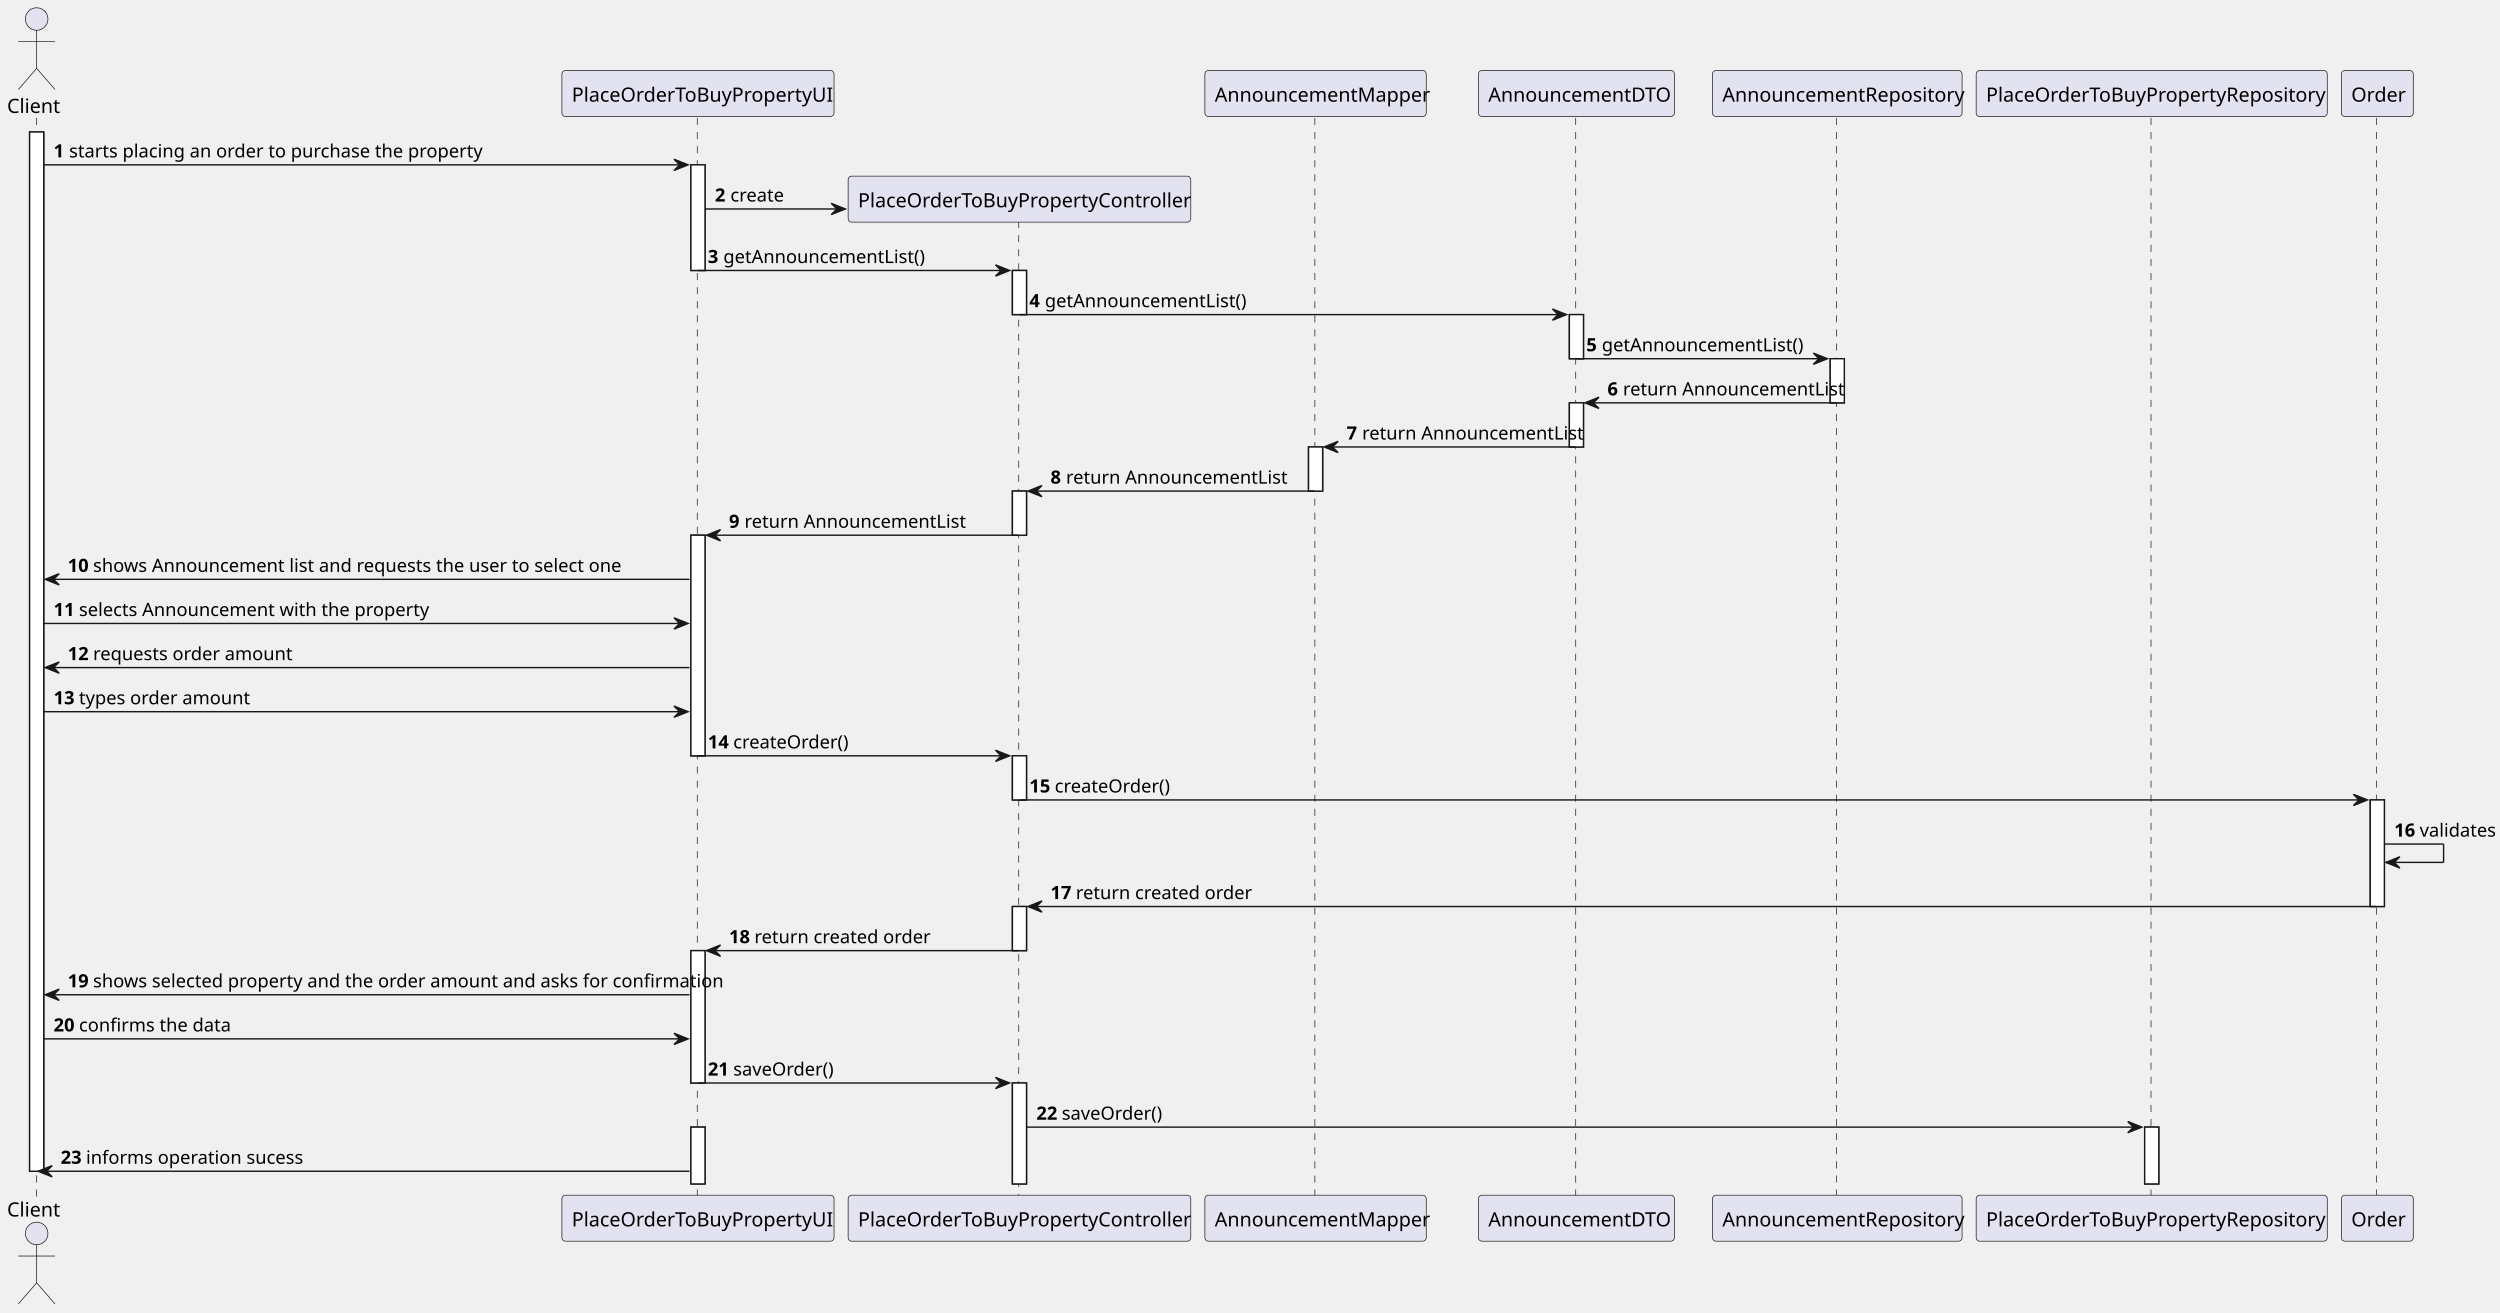
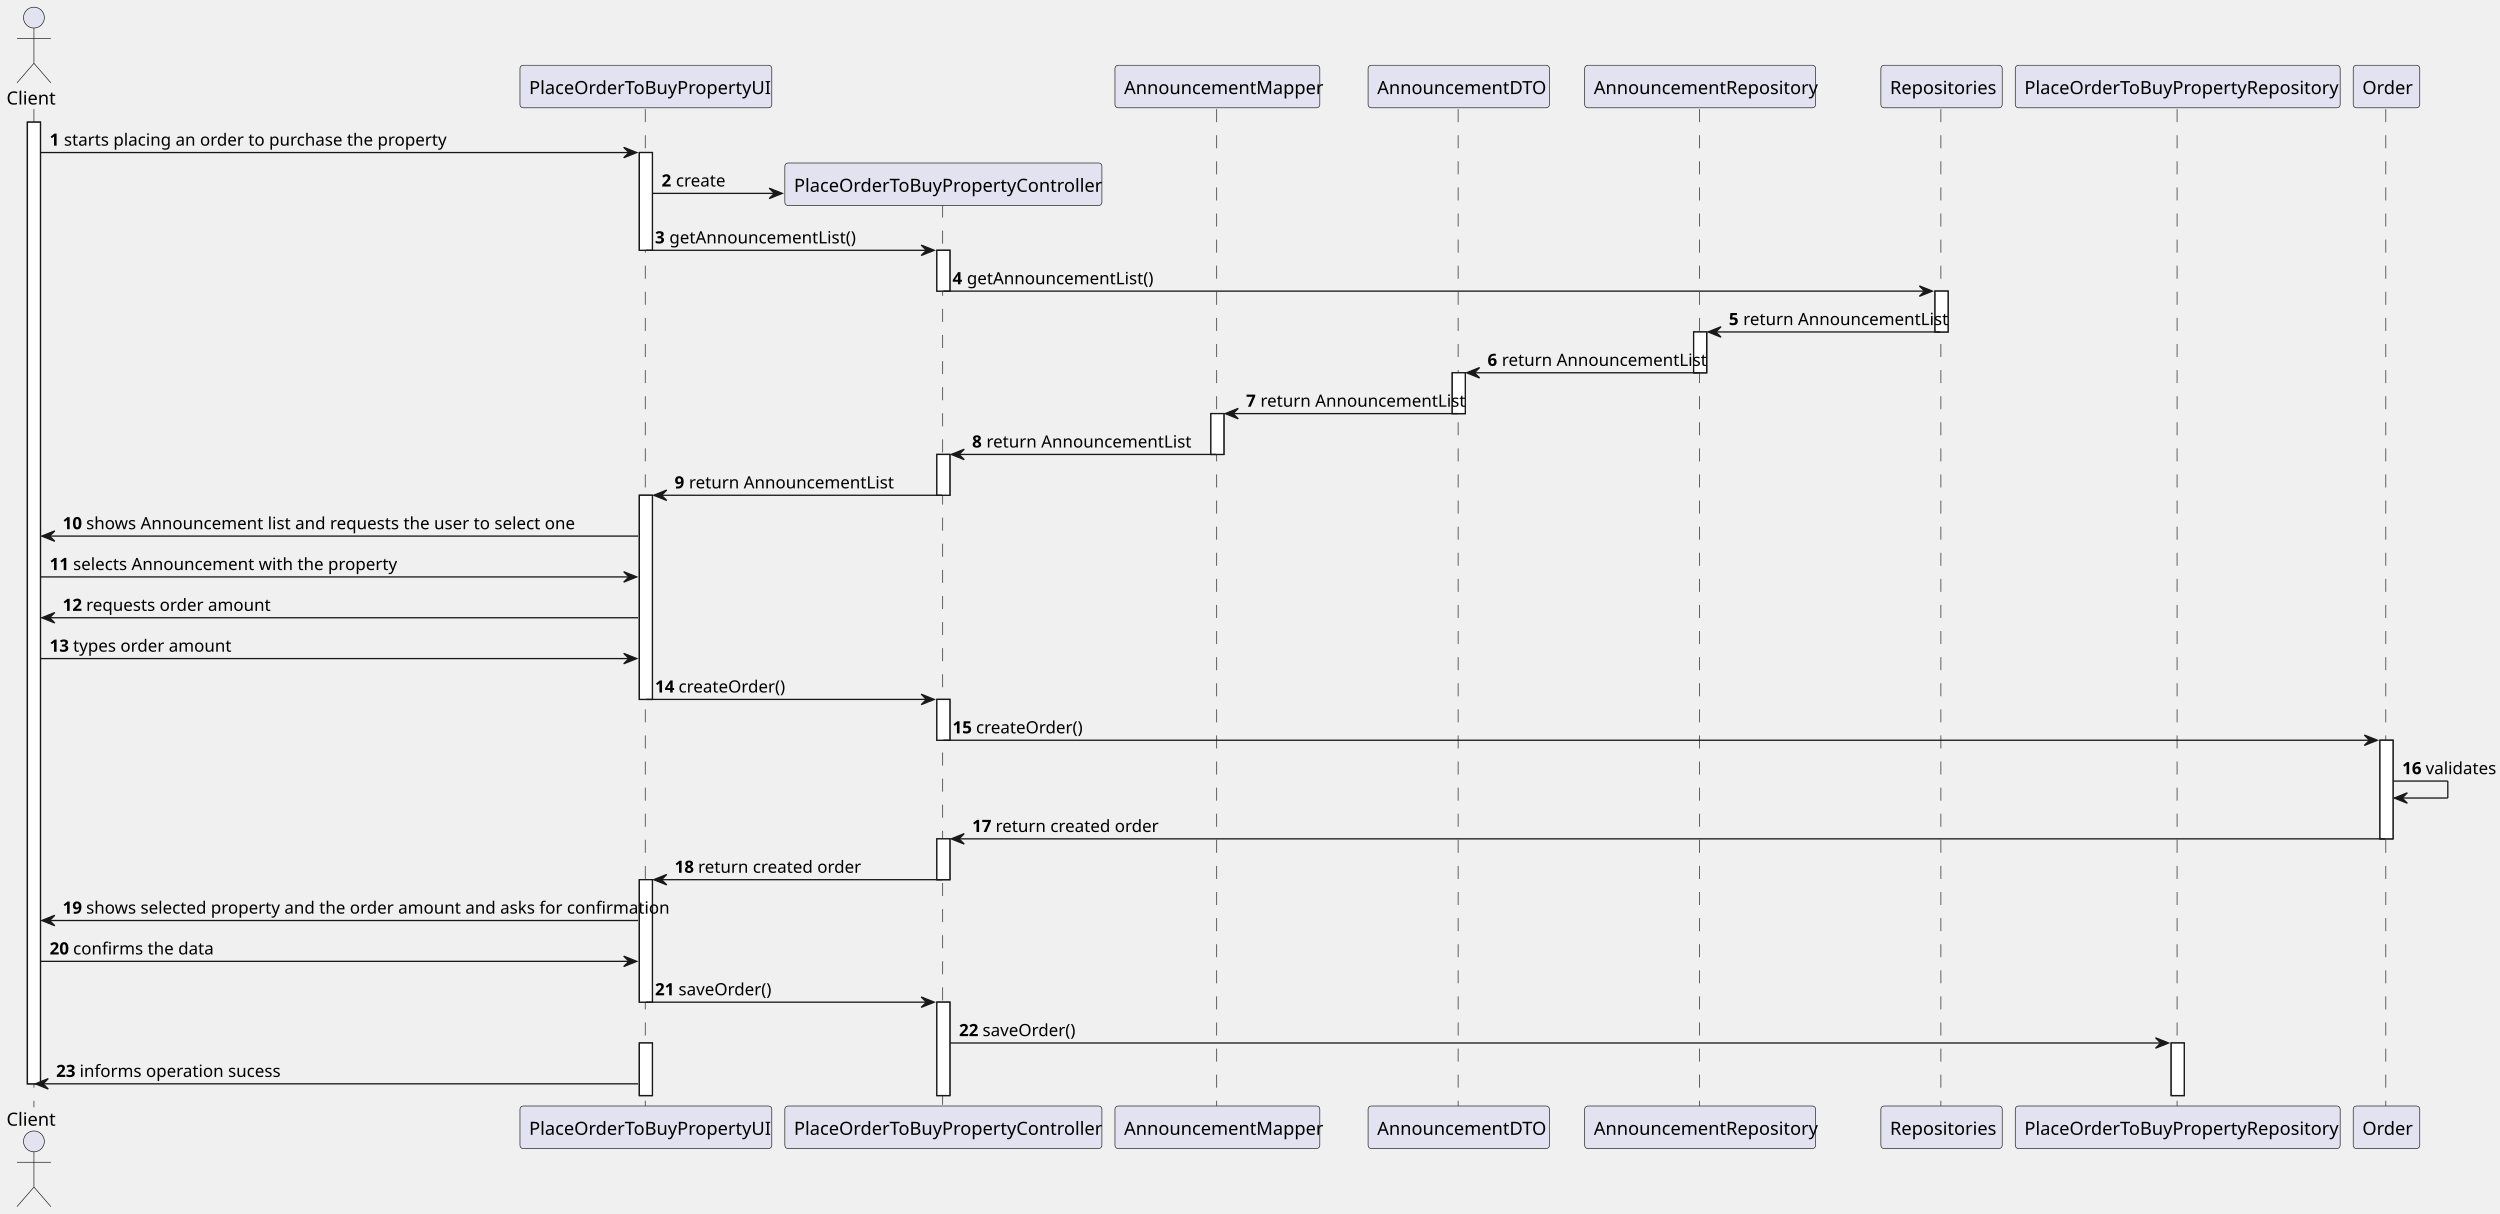
- <svg xmlns="http://www.w3.org/2000/svg" contentStyleType="text/css" height="931px" preserveAspectRatio="none" style="width:1773px;height:931px;background:#FFFFFF;" version="1.1" viewBox="0 0 1773 931" width="1773px" zoomAndPan="magnify">
+ <svg xmlns="http://www.w3.org/2000/svg" contentStyleType="text/css" height="465.5px" preserveAspectRatio="none" style="width:958px;height:465px;background:#FFFFFF;" version="1.1" viewBox="0 0 958 465" width="958px" zoomAndPan="magnify">
  <defs />
  <g>
-     <rect fill="#FFFFFF" height="737.023" style="stroke:#181818;stroke-width:1.0;" width="10" x="21" y="93.621" />
-     <rect fill="#FFFFFF" height="74.912" style="stroke:#181818;stroke-width:1.0;" width="10" x="490" y="116.912" />
-     <rect fill="#FFFFFF" height="156.455" style="stroke:#181818;stroke-width:1.0;" width="10" x="490" y="379.57" />
-     <rect fill="#FFFFFF" height="93.873" style="stroke:#181818;stroke-width:1.0;" width="10" x="490" y="674.189" />
-     <rect fill="#FFFFFF" height="40.291" style="stroke:#181818;stroke-width:1.0;" width="10" x="490" y="799.354" />
-     <rect fill="#FFFFFF" height="31.291" style="stroke:#181818;stroke-width:1.0;" width="10" x="718" y="191.824" />
-     <rect fill="#FFFFFF" height="31.291" style="stroke:#181818;stroke-width:1.0;" width="10" x="718" y="348.279" />
-     <rect fill="#FFFFFF" height="31.291" style="stroke:#181818;stroke-width:1.0;" width="10" x="718" y="536.025" />
-     <rect fill="#FFFFFF" height="31.291" style="stroke:#181818;stroke-width:1.0;" width="10" x="718" y="642.898" />
-     <rect fill="#FFFFFF" height="71.582" style="stroke:#181818;stroke-width:1.0;" width="10" x="718" y="768.062" />
-     <rect fill="#FFFFFF" height="31.291" style="stroke:#181818;stroke-width:1.0;" width="10" x="928" y="316.988" />
-     <rect fill="#FFFFFF" height="31.291" style="stroke:#181818;stroke-width:1.0;" width="10" x="1113" y="223.115" />
-     <rect fill="#FFFFFF" height="31.291" style="stroke:#181818;stroke-width:1.0;" width="10" x="1113" y="285.697" />
-     <rect fill="#FFFFFF" height="31.291" style="stroke:#181818;stroke-width:1.0;" width="10" x="1298" y="254.406" />
-     <rect fill="#FFFFFF" height="40.291" style="stroke:#181818;stroke-width:1.0;" width="10" x="1521" y="799.354" />
-     <rect fill="#FFFFFF" height="75.582" style="stroke:#181818;stroke-width:1.0;" width="10" x="1681" y="567.316" />
-     <line style="stroke:#181818;stroke-width:0.5;stroke-dasharray:5.0,5.0;" x1="26" x2="26" y1="83.621" y2="848.644" />
-     <line style="stroke:#181818;stroke-width:0.5;stroke-dasharray:5.0,5.0;" x1="494.5" x2="494.5" y1="83.621" y2="848.644" />
-     <line style="stroke:#181818;stroke-width:0.5;stroke-dasharray:5.0,5.0;" x1="722.5" x2="722.5" y1="156.723" y2="848.644" />
-     <line style="stroke:#181818;stroke-width:0.5;stroke-dasharray:5.0,5.0;" x1="932.5" x2="932.5" y1="83.621" y2="848.644" />
-     <line style="stroke:#181818;stroke-width:0.5;stroke-dasharray:5.0,5.0;" x1="1117.5" x2="1117.5" y1="83.621" y2="848.644" />
-     <line style="stroke:#181818;stroke-width:0.5;stroke-dasharray:5.0,5.0;" x1="1302.5" x2="1302.5" y1="83.621" y2="848.644" />
-     <line style="stroke:#181818;stroke-width:0.5;stroke-dasharray:5.0,5.0;" x1="1525.5" x2="1525.5" y1="83.621" y2="848.644" />
-     <line style="stroke:#181818;stroke-width:0.5;stroke-dasharray:5.0,5.0;" x1="1685.5" x2="1685.5" y1="83.621" y2="848.644" />
-     <text fill="#000000" font-family="sans-serif" font-size="14" lengthAdjust="spacing" textLength="36" x="5" y="80.107">Client</text>
-     <ellipse cx="26" cy="13.5" fill="#E2E2F0" rx="8" ry="8" style="stroke:#181818;stroke-width:0.5;" />
-     <path d="M26,21.5 L26,48.5 M13,29.5 L39,29.5 M26,48.5 L13,63.5 M26,48.5 L39,63.5 " fill="none" style="stroke:#181818;stroke-width:0.5;" />
-     <text fill="#000000" font-family="sans-serif" font-size="14" lengthAdjust="spacing" textLength="36" x="5" y="862.752">Client</text>
-     <ellipse cx="26" cy="874.766" fill="#E2E2F0" rx="8" ry="8" style="stroke:#181818;stroke-width:0.5;" />
-     <path d="M26,882.766 L26,909.766 M13,890.766 L39,890.766 M26,909.766 L13,924.766 M26,909.766 L39,924.766 " fill="none" style="stroke:#181818;stroke-width:0.5;" />
-     <rect fill="#E2E2F0" height="32.621" rx="2.5" ry="2.5" style="stroke:#181818;stroke-width:0.5;" width="193" x="398.5" y="50" />
-     <text fill="#000000" font-family="sans-serif" font-size="14" lengthAdjust="spacing" textLength="179" x="405.5" y="72.107">PlaceOrderToBuyPropertyUI</text>
-     <rect fill="#E2E2F0" height="32.621" rx="2.5" ry="2.5" style="stroke:#181818;stroke-width:0.5;" width="193" x="398.5" y="847.644" />
-     <text fill="#000000" font-family="sans-serif" font-size="14" lengthAdjust="spacing" textLength="179" x="405.5" y="869.752">PlaceOrderToBuyPropertyUI</text>
-     <rect fill="#E2E2F0" height="32.621" rx="2.5" ry="2.5" style="stroke:#181818;stroke-width:0.5;" width="243" x="601.5" y="847.644" />
-     <text fill="#000000" font-family="sans-serif" font-size="14" lengthAdjust="spacing" textLength="229" x="608.5" y="869.752">PlaceOrderToBuyPropertyController</text>
-     <rect fill="#E2E2F0" height="32.621" rx="2.5" ry="2.5" style="stroke:#181818;stroke-width:0.5;" width="157" x="854.5" y="50" />
-     <text fill="#000000" font-family="sans-serif" font-size="14" lengthAdjust="spacing" textLength="143" x="861.5" y="72.107">AnnouncementMapper</text>
-     <rect fill="#E2E2F0" height="32.621" rx="2.5" ry="2.5" style="stroke:#181818;stroke-width:0.5;" width="157" x="854.5" y="847.644" />
-     <text fill="#000000" font-family="sans-serif" font-size="14" lengthAdjust="spacing" textLength="143" x="861.5" y="869.752">AnnouncementMapper</text>
-     <rect fill="#E2E2F0" height="32.621" rx="2.5" ry="2.5" style="stroke:#181818;stroke-width:0.5;" width="139" x="1048.5" y="50" />
-     <text fill="#000000" font-family="sans-serif" font-size="14" lengthAdjust="spacing" textLength="125" x="1055.5" y="72.107">AnnouncementDTO</text>
-     <rect fill="#E2E2F0" height="32.621" rx="2.5" ry="2.5" style="stroke:#181818;stroke-width:0.5;" width="139" x="1048.5" y="847.644" />
-     <text fill="#000000" font-family="sans-serif" font-size="14" lengthAdjust="spacing" textLength="125" x="1055.5" y="869.752">AnnouncementDTO</text>
-     <rect fill="#E2E2F0" height="32.621" rx="2.5" ry="2.5" style="stroke:#181818;stroke-width:0.5;" width="177" x="1214.5" y="50" />
-     <text fill="#000000" font-family="sans-serif" font-size="14" lengthAdjust="spacing" textLength="163" x="1221.5" y="72.107">AnnouncementRepository</text>
-     <rect fill="#E2E2F0" height="32.621" rx="2.5" ry="2.5" style="stroke:#181818;stroke-width:0.5;" width="177" x="1214.5" y="847.644" />
-     <text fill="#000000" font-family="sans-serif" font-size="14" lengthAdjust="spacing" textLength="163" x="1221.5" y="869.752">AnnouncementRepository</text>
-     <rect fill="#E2E2F0" height="32.621" rx="2.5" ry="2.5" style="stroke:#181818;stroke-width:0.5;" width="249" x="1401.5" y="50" />
-     <text fill="#000000" font-family="sans-serif" font-size="14" lengthAdjust="spacing" textLength="235" x="1408.5" y="72.107">PlaceOrderToBuyPropertyRepository</text>
-     <rect fill="#E2E2F0" height="32.621" rx="2.5" ry="2.5" style="stroke:#181818;stroke-width:0.5;" width="249" x="1401.5" y="847.644" />
-     <text fill="#000000" font-family="sans-serif" font-size="14" lengthAdjust="spacing" textLength="235" x="1408.5" y="869.752">PlaceOrderToBuyPropertyRepository</text>
-     <rect fill="#E2E2F0" height="32.621" rx="2.5" ry="2.5" style="stroke:#181818;stroke-width:0.5;" width="51" x="1660.5" y="50" />
-     <text fill="#000000" font-family="sans-serif" font-size="14" lengthAdjust="spacing" textLength="37" x="1667.5" y="72.107">Order</text>
-     <rect fill="#E2E2F0" height="32.621" rx="2.5" ry="2.5" style="stroke:#181818;stroke-width:0.5;" width="51" x="1660.5" y="847.644" />
-     <text fill="#000000" font-family="sans-serif" font-size="14" lengthAdjust="spacing" textLength="37" x="1667.5" y="869.752">Order</text>
-     <rect fill="#FFFFFF" height="737.023" style="stroke:#181818;stroke-width:1.0;" width="10" x="21" y="93.621" />
-     <rect fill="#FFFFFF" height="74.912" style="stroke:#181818;stroke-width:1.0;" width="10" x="490" y="116.912" />
-     <rect fill="#FFFFFF" height="156.455" style="stroke:#181818;stroke-width:1.0;" width="10" x="490" y="379.57" />
-     <rect fill="#FFFFFF" height="93.873" style="stroke:#181818;stroke-width:1.0;" width="10" x="490" y="674.189" />
-     <rect fill="#FFFFFF" height="40.291" style="stroke:#181818;stroke-width:1.0;" width="10" x="490" y="799.354" />
-     <rect fill="#FFFFFF" height="31.291" style="stroke:#181818;stroke-width:1.0;" width="10" x="718" y="191.824" />
-     <rect fill="#FFFFFF" height="31.291" style="stroke:#181818;stroke-width:1.0;" width="10" x="718" y="348.279" />
-     <rect fill="#FFFFFF" height="31.291" style="stroke:#181818;stroke-width:1.0;" width="10" x="718" y="536.025" />
-     <rect fill="#FFFFFF" height="31.291" style="stroke:#181818;stroke-width:1.0;" width="10" x="718" y="642.898" />
-     <rect fill="#FFFFFF" height="71.582" style="stroke:#181818;stroke-width:1.0;" width="10" x="718" y="768.062" />
-     <rect fill="#FFFFFF" height="31.291" style="stroke:#181818;stroke-width:1.0;" width="10" x="928" y="316.988" />
-     <rect fill="#FFFFFF" height="31.291" style="stroke:#181818;stroke-width:1.0;" width="10" x="1113" y="223.115" />
-     <rect fill="#FFFFFF" height="31.291" style="stroke:#181818;stroke-width:1.0;" width="10" x="1113" y="285.697" />
-     <rect fill="#FFFFFF" height="31.291" style="stroke:#181818;stroke-width:1.0;" width="10" x="1298" y="254.406" />
-     <rect fill="#FFFFFF" height="40.291" style="stroke:#181818;stroke-width:1.0;" width="10" x="1521" y="799.354" />
-     <rect fill="#FFFFFF" height="75.582" style="stroke:#181818;stroke-width:1.0;" width="10" x="1681" y="567.316" />
-     <polygon fill="#181818" points="478,112.912,488,116.912,478,120.912,482,116.912" style="stroke:#181818;stroke-width:1.0;" />
-     <line style="stroke:#181818;stroke-width:1.0;" x1="31" x2="484" y1="116.912" y2="116.912" />
-     <text fill="#000000" font-family="sans-serif" font-size="13" font-weight="bold" lengthAdjust="spacing" textLength="7" x="38" y="111.649">1</text>
-     <text fill="#000000" font-family="sans-serif" font-size="13" lengthAdjust="spacing" textLength="274" x="49" y="111.649">starts placing an order to purchase the property</text>
-     <polygon fill="#181818" points="589.5,144.203,599.5,148.203,589.5,152.203,593.5,148.203" style="stroke:#181818;stroke-width:1.0;" />
-     <line style="stroke:#181818;stroke-width:1.0;" x1="500" x2="595.5" y1="148.203" y2="148.203" />
-     <text fill="#000000" font-family="sans-serif" font-size="13" font-weight="bold" lengthAdjust="spacing" textLength="7" x="507" y="142.94">2</text>
-     <text fill="#000000" font-family="sans-serif" font-size="13" lengthAdjust="spacing" textLength="36" x="518" y="142.94">create</text>
-     <rect fill="#E2E2F0" height="32.621" rx="2.5" ry="2.5" style="stroke:#181818;stroke-width:0.5;" width="243" x="601.5" y="124.912" />
-     <text fill="#000000" font-family="sans-serif" font-size="14" lengthAdjust="spacing" textLength="229" x="608.5" y="147.019">PlaceOrderToBuyPropertyController</text>
-     <polygon fill="#181818" points="706,187.824,716,191.824,706,195.824,710,191.824" style="stroke:#181818;stroke-width:1.0;" />
-     <line style="stroke:#181818;stroke-width:1.0;" x1="495" x2="712" y1="191.824" y2="191.824" />
-     <text fill="#000000" font-family="sans-serif" font-size="13" font-weight="bold" lengthAdjust="spacing" textLength="7" x="502" y="186.561">3</text>
-     <text fill="#000000" font-family="sans-serif" font-size="13" lengthAdjust="spacing" textLength="134" x="513" y="186.561">getAnnouncementList()</text>
-     <polygon fill="#181818" points="1101,219.115,1111,223.115,1101,227.115,1105,223.115" style="stroke:#181818;stroke-width:1.0;" />
-     <line style="stroke:#181818;stroke-width:1.0;" x1="723" x2="1107" y1="223.115" y2="223.115" />
-     <text fill="#000000" font-family="sans-serif" font-size="13" font-weight="bold" lengthAdjust="spacing" textLength="7" x="730" y="217.852">4</text>
-     <text fill="#000000" font-family="sans-serif" font-size="13" lengthAdjust="spacing" textLength="134" x="741" y="217.852">getAnnouncementList()</text>
-     <polygon fill="#181818" points="1286,250.406,1296,254.406,1286,258.406,1290,254.406" style="stroke:#181818;stroke-width:1.0;" />
-     <line style="stroke:#181818;stroke-width:1.0;" x1="1118" x2="1292" y1="254.406" y2="254.406" />
-     <text fill="#000000" font-family="sans-serif" font-size="13" font-weight="bold" lengthAdjust="spacing" textLength="7" x="1125" y="249.144">5</text>
-     <text fill="#000000" font-family="sans-serif" font-size="13" lengthAdjust="spacing" textLength="134" x="1136" y="249.144">getAnnouncementList()</text>
-     <polygon fill="#181818" points="1134,281.697,1124,285.697,1134,289.697,1130,285.697" style="stroke:#181818;stroke-width:1.0;" />
-     <line style="stroke:#181818;stroke-width:1.0;" x1="1128" x2="1302" y1="285.697" y2="285.697" />
-     <text fill="#000000" font-family="sans-serif" font-size="13" font-weight="bold" lengthAdjust="spacing" textLength="7" x="1140" y="280.435">6</text>
-     <text fill="#000000" font-family="sans-serif" font-size="13" lengthAdjust="spacing" textLength="145" x="1151" y="280.435">return AnnouncementList</text>
-     <polygon fill="#181818" points="949,312.988,939,316.988,949,320.988,945,316.988" style="stroke:#181818;stroke-width:1.0;" />
-     <line style="stroke:#181818;stroke-width:1.0;" x1="943" x2="1117" y1="316.988" y2="316.988" />
-     <text fill="#000000" font-family="sans-serif" font-size="13" font-weight="bold" lengthAdjust="spacing" textLength="7" x="955" y="311.726">7</text>
-     <text fill="#000000" font-family="sans-serif" font-size="13" lengthAdjust="spacing" textLength="145" x="966" y="311.726">return AnnouncementList</text>
-     <polygon fill="#181818" points="739,344.279,729,348.279,739,352.279,735,348.279" style="stroke:#181818;stroke-width:1.0;" />
-     <line style="stroke:#181818;stroke-width:1.0;" x1="733" x2="932" y1="348.279" y2="348.279" />
-     <text fill="#000000" font-family="sans-serif" font-size="13" font-weight="bold" lengthAdjust="spacing" textLength="7" x="745" y="343.017">8</text>
-     <text fill="#000000" font-family="sans-serif" font-size="13" lengthAdjust="spacing" textLength="145" x="756" y="343.017">return AnnouncementList</text>
-     <polygon fill="#181818" points="511,375.57,501,379.57,511,383.57,507,379.57" style="stroke:#181818;stroke-width:1.0;" />
-     <line style="stroke:#181818;stroke-width:1.0;" x1="505" x2="722" y1="379.57" y2="379.57" />
-     <text fill="#000000" font-family="sans-serif" font-size="13" font-weight="bold" lengthAdjust="spacing" textLength="7" x="517" y="374.308">9</text>
-     <text fill="#000000" font-family="sans-serif" font-size="13" lengthAdjust="spacing" textLength="145" x="528" y="374.308">return AnnouncementList</text>
-     <polygon fill="#181818" points="42,406.861,32,410.861,42,414.861,38,410.861" style="stroke:#181818;stroke-width:1.0;" />
-     <line style="stroke:#181818;stroke-width:1.0;" x1="36" x2="489" y1="410.861" y2="410.861" />
-     <text fill="#000000" font-family="sans-serif" font-size="13" font-weight="bold" lengthAdjust="spacing" textLength="14" x="48" y="405.599">10</text>
-     <text fill="#000000" font-family="sans-serif" font-size="13" lengthAdjust="spacing" textLength="358" x="66" y="405.599">shows Announcement list and requests the user to select one</text>
-     <polygon fill="#181818" points="478,438.152,488,442.152,478,446.152,482,442.152" style="stroke:#181818;stroke-width:1.0;" />
-     <line style="stroke:#181818;stroke-width:1.0;" x1="31" x2="484" y1="442.152" y2="442.152" />
-     <text fill="#000000" font-family="sans-serif" font-size="13" font-weight="bold" lengthAdjust="spacing" textLength="14" x="38" y="436.89">11</text>
-     <text fill="#000000" font-family="sans-serif" font-size="13" lengthAdjust="spacing" textLength="233" x="56" y="436.89">selects Announcement with the property</text>
-     <polygon fill="#181818" points="42,469.443,32,473.443,42,477.443,38,473.443" style="stroke:#181818;stroke-width:1.0;" />
-     <line style="stroke:#181818;stroke-width:1.0;" x1="36" x2="489" y1="473.443" y2="473.443" />
-     <text fill="#000000" font-family="sans-serif" font-size="13" font-weight="bold" lengthAdjust="spacing" textLength="14" x="48" y="468.181">12</text>
-     <text fill="#000000" font-family="sans-serif" font-size="13" lengthAdjust="spacing" textLength="130" x="66" y="468.181">requests order amount</text>
-     <polygon fill="#181818" points="478,500.734,488,504.734,478,508.734,482,504.734" style="stroke:#181818;stroke-width:1.0;" />
-     <line style="stroke:#181818;stroke-width:1.0;" x1="31" x2="484" y1="504.734" y2="504.734" />
-     <text fill="#000000" font-family="sans-serif" font-size="13" font-weight="bold" lengthAdjust="spacing" textLength="14" x="38" y="499.472">13</text>
-     <text fill="#000000" font-family="sans-serif" font-size="13" lengthAdjust="spacing" textLength="112" x="56" y="499.472">types order amount</text>
-     <polygon fill="#181818" points="706,532.025,716,536.025,706,540.025,710,536.025" style="stroke:#181818;stroke-width:1.0;" />
-     <line style="stroke:#181818;stroke-width:1.0;" x1="495" x2="712" y1="536.025" y2="536.025" />
-     <text fill="#000000" font-family="sans-serif" font-size="13" font-weight="bold" lengthAdjust="spacing" textLength="14" x="502" y="530.763">14</text>
-     <text fill="#000000" font-family="sans-serif" font-size="13" lengthAdjust="spacing" textLength="76" x="520" y="530.763">createOrder()</text>
-     <polygon fill="#181818" points="1669,563.316,1679,567.316,1669,571.316,1673,567.316" style="stroke:#181818;stroke-width:1.0;" />
-     <line style="stroke:#181818;stroke-width:1.0;" x1="723" x2="1675" y1="567.316" y2="567.316" />
-     <text fill="#000000" font-family="sans-serif" font-size="13" font-weight="bold" lengthAdjust="spacing" textLength="14" x="730" y="562.054">15</text>
-     <text fill="#000000" font-family="sans-serif" font-size="13" lengthAdjust="spacing" textLength="76" x="748" y="562.054">createOrder()</text>
-     <line style="stroke:#181818;stroke-width:1.0;" x1="1691" x2="1733" y1="598.607" y2="598.607" />
-     <line style="stroke:#181818;stroke-width:1.0;" x1="1733" x2="1733" y1="598.607" y2="611.607" />
-     <line style="stroke:#181818;stroke-width:1.0;" x1="1692" x2="1733" y1="611.607" y2="611.607" />
-     <polygon fill="#181818" points="1702,607.607,1692,611.607,1702,615.607,1698,611.607" style="stroke:#181818;stroke-width:1.0;" />
-     <text fill="#000000" font-family="sans-serif" font-size="13" font-weight="bold" lengthAdjust="spacing" textLength="14" x="1698" y="593.345">16</text>
-     <text fill="#000000" font-family="sans-serif" font-size="13" lengthAdjust="spacing" textLength="50" x="1716" y="593.345">validates</text>
-     <polygon fill="#181818" points="739,638.898,729,642.898,739,646.898,735,642.898" style="stroke:#181818;stroke-width:1.0;" />
-     <line style="stroke:#181818;stroke-width:1.0;" x1="733" x2="1685" y1="642.898" y2="642.898" />
-     <text fill="#000000" font-family="sans-serif" font-size="13" font-weight="bold" lengthAdjust="spacing" textLength="14" x="745" y="637.636">17</text>
-     <text fill="#000000" font-family="sans-serif" font-size="13" lengthAdjust="spacing" textLength="113" x="763" y="637.636">return created order</text>
-     <polygon fill="#181818" points="511,670.189,501,674.189,511,678.189,507,674.189" style="stroke:#181818;stroke-width:1.0;" />
-     <line style="stroke:#181818;stroke-width:1.0;" x1="505" x2="722" y1="674.189" y2="674.189" />
-     <text fill="#000000" font-family="sans-serif" font-size="13" font-weight="bold" lengthAdjust="spacing" textLength="14" x="517" y="668.927">18</text>
-     <text fill="#000000" font-family="sans-serif" font-size="13" lengthAdjust="spacing" textLength="113" x="535" y="668.927">return created order</text>
-     <polygon fill="#181818" points="42,701.481,32,705.481,42,709.481,38,705.481" style="stroke:#181818;stroke-width:1.0;" />
-     <line style="stroke:#181818;stroke-width:1.0;" x1="36" x2="489" y1="705.481" y2="705.481" />
-     <text fill="#000000" font-family="sans-serif" font-size="13" font-weight="bold" lengthAdjust="spacing" textLength="14" x="48" y="700.218">19</text>
-     <text fill="#000000" font-family="sans-serif" font-size="13" lengthAdjust="spacing" textLength="417" x="66" y="700.218">shows selected property and the order amount and asks for confirmation</text>
-     <polygon fill="#181818" points="478,732.771,488,736.771,478,740.771,482,736.771" style="stroke:#181818;stroke-width:1.0;" />
-     <line style="stroke:#181818;stroke-width:1.0;" x1="31" x2="484" y1="736.771" y2="736.771" />
-     <text fill="#000000" font-family="sans-serif" font-size="13" font-weight="bold" lengthAdjust="spacing" textLength="14" x="38" y="731.509">20</text>
-     <text fill="#000000" font-family="sans-serif" font-size="13" lengthAdjust="spacing" textLength="100" x="56" y="731.509">confirms the data</text>
-     <polygon fill="#181818" points="706,764.062,716,768.062,706,772.062,710,768.062" style="stroke:#181818;stroke-width:1.0;" />
-     <line style="stroke:#181818;stroke-width:1.0;" x1="495" x2="712" y1="768.062" y2="768.062" />
-     <text fill="#000000" font-family="sans-serif" font-size="13" font-weight="bold" lengthAdjust="spacing" textLength="14" x="502" y="762.8">21</text>
-     <text fill="#000000" font-family="sans-serif" font-size="13" lengthAdjust="spacing" textLength="66" x="520" y="762.8">saveOrder()</text>
-     <polygon fill="#181818" points="1509,795.354,1519,799.354,1509,803.354,1513,799.354" style="stroke:#181818;stroke-width:1.0;" />
-     <line style="stroke:#181818;stroke-width:1.0;" x1="728" x2="1515" y1="799.354" y2="799.354" />
-     <text fill="#000000" font-family="sans-serif" font-size="13" font-weight="bold" lengthAdjust="spacing" textLength="14" x="735" y="794.091">22</text>
-     <text fill="#000000" font-family="sans-serif" font-size="13" lengthAdjust="spacing" textLength="66" x="753" y="794.091">saveOrder()</text>
-     <polygon fill="#181818" points="37,826.644,27,830.644,37,834.644,33,830.644" style="stroke:#181818;stroke-width:1.0;" />
-     <line style="stroke:#181818;stroke-width:1.0;" x1="31" x2="489" y1="830.644" y2="830.644" />
-     <text fill="#000000" font-family="sans-serif" font-size="13" font-weight="bold" lengthAdjust="spacing" textLength="14" x="43" y="825.382">23</text>
-     <text fill="#000000" font-family="sans-serif" font-size="13" lengthAdjust="spacing" textLength="145" x="61" y="825.382">informs operation sucess</text>
+     <rect fill="#FFFFFF" height="368.512" style="stroke:#181818;stroke-width:0.5;" width="5" x="10.5" y="46.81" />
+     <rect fill="#FFFFFF" height="37.456" style="stroke:#181818;stroke-width:0.5;" width="5" x="245" y="58.456" />
+     <rect fill="#FFFFFF" height="78.228" style="stroke:#181818;stroke-width:0.5;" width="5" x="245" y="189.785" />
+     <rect fill="#FFFFFF" height="46.937" style="stroke:#181818;stroke-width:0.5;" width="5" x="245" y="337.095" />
+     <rect fill="#FFFFFF" height="20.145" style="stroke:#181818;stroke-width:0.5;" width="5" x="245" y="399.677" />
+     <rect fill="#FFFFFF" height="15.646" style="stroke:#181818;stroke-width:0.5;" width="5" x="359" y="95.912" />
+     <rect fill="#FFFFFF" height="15.646" style="stroke:#181818;stroke-width:0.5;" width="5" x="359" y="174.14" />
+     <rect fill="#FFFFFF" height="15.646" style="stroke:#181818;stroke-width:0.5;" width="5" x="359" y="268.013" />
+     <rect fill="#FFFFFF" height="15.646" style="stroke:#181818;stroke-width:0.5;" width="5" x="359" y="321.449" />
+     <rect fill="#FFFFFF" height="35.791" style="stroke:#181818;stroke-width:0.5;" width="5" x="359" y="384.031" />
+     <rect fill="#FFFFFF" height="15.646" style="stroke:#181818;stroke-width:0.5;" width="5" x="464" y="158.494" />
+     <rect fill="#FFFFFF" height="15.646" style="stroke:#181818;stroke-width:0.5;" width="5" x="556.5" y="142.849" />
+     <rect fill="#FFFFFF" height="15.646" style="stroke:#181818;stroke-width:0.5;" width="5" x="649" y="127.203" />
+     <rect fill="#FFFFFF" height="15.646" style="stroke:#181818;stroke-width:0.5;" width="5" x="741.5" y="111.558" />
+     <rect fill="#FFFFFF" height="20.145" style="stroke:#181818;stroke-width:0.5;" width="5" x="832" y="399.677" />
+     <rect fill="#FFFFFF" height="37.791" style="stroke:#181818;stroke-width:0.5;" width="5" x="912" y="283.658" />
+     <line style="stroke:#181818;stroke-width:0.25;stroke-dasharray:5.0,5.0;" x1="13" x2="13" y1="41.81" y2="424.322" />
+     <line style="stroke:#181818;stroke-width:0.25;stroke-dasharray:5.0,5.0;" x1="247.25" x2="247.25" y1="41.81" y2="424.322" />
+     <line style="stroke:#181818;stroke-width:0.25;stroke-dasharray:5.0,5.0;" x1="361.25" x2="361.25" y1="78.361" y2="424.322" />
+     <line style="stroke:#181818;stroke-width:0.25;stroke-dasharray:5.0,5.0;" x1="466.25" x2="466.25" y1="41.81" y2="424.322" />
+     <line style="stroke:#181818;stroke-width:0.25;stroke-dasharray:5.0,5.0;" x1="558.75" x2="558.75" y1="41.81" y2="424.322" />
+     <line style="stroke:#181818;stroke-width:0.25;stroke-dasharray:5.0,5.0;" x1="651.25" x2="651.25" y1="41.81" y2="424.322" />
+     <line style="stroke:#181818;stroke-width:0.25;stroke-dasharray:5.0,5.0;" x1="743.75" x2="743.75" y1="41.81" y2="424.322" />
+     <line style="stroke:#181818;stroke-width:0.25;stroke-dasharray:5.0,5.0;" x1="834.25" x2="834.25" y1="41.81" y2="424.322" />
+     <line style="stroke:#181818;stroke-width:0.25;stroke-dasharray:5.0,5.0;" x1="914.25" x2="914.25" y1="41.81" y2="424.322" />
+     <text fill="#000000" font-family="sans-serif" font-size="7" lengthAdjust="spacing" textLength="18" x="2.5" y="40.054">Client</text>
+     <ellipse cx="13" cy="6.75" fill="#E2E2F0" rx="4" ry="4" style="stroke:#181818;stroke-width:0.25;" />
+     <path d="M13,10.75 L13,24.25 M6.5,14.75 L19.5,14.75 M13,24.25 L6.5,31.75 M13,24.25 L19.5,31.75 " fill="none" style="stroke:#181818;stroke-width:0.25;" />
+     <text fill="#000000" font-family="sans-serif" font-size="7" lengthAdjust="spacing" textLength="18" x="2.5" y="431.376">Client</text>
+     <ellipse cx="13" cy="437.383" fill="#E2E2F0" rx="4" ry="4" style="stroke:#181818;stroke-width:0.25;" />
+     <path d="M13,441.383 L13,454.883 M6.5,445.383 L19.5,445.383 M13,454.883 L6.5,462.383 M13,454.883 L19.5,462.383 " fill="none" style="stroke:#181818;stroke-width:0.25;" />
+     <rect fill="#E2E2F0" height="16.311" rx="1.25" ry="1.25" style="stroke:#181818;stroke-width:0.25;" width="96.5" x="199.25" y="25" />
+     <text fill="#000000" font-family="sans-serif" font-size="7" lengthAdjust="spacing" textLength="89.5" x="202.75" y="36.054">PlaceOrderToBuyPropertyUI</text>
+     <rect fill="#E2E2F0" height="16.311" rx="1.25" ry="1.25" style="stroke:#181818;stroke-width:0.25;" width="96.5" x="199.25" y="423.822" />
+     <text fill="#000000" font-family="sans-serif" font-size="7" lengthAdjust="spacing" textLength="89.5" x="202.75" y="434.876">PlaceOrderToBuyPropertyUI</text>
+     <rect fill="#E2E2F0" height="16.311" rx="1.25" ry="1.25" style="stroke:#181818;stroke-width:0.25;" width="121.5" x="300.75" y="423.822" />
+     <text fill="#000000" font-family="sans-serif" font-size="7" lengthAdjust="spacing" textLength="114.5" x="304.25" y="434.876">PlaceOrderToBuyPropertyController</text>
+     <rect fill="#E2E2F0" height="16.311" rx="1.25" ry="1.25" style="stroke:#181818;stroke-width:0.25;" width="78.5" x="427.25" y="25" />
+     <text fill="#000000" font-family="sans-serif" font-size="7" lengthAdjust="spacing" textLength="71.5" x="430.75" y="36.054">AnnouncementMapper</text>
+     <rect fill="#E2E2F0" height="16.311" rx="1.25" ry="1.25" style="stroke:#181818;stroke-width:0.25;" width="78.5" x="427.25" y="423.822" />
+     <text fill="#000000" font-family="sans-serif" font-size="7" lengthAdjust="spacing" textLength="71.5" x="430.75" y="434.876">AnnouncementMapper</text>
+     <rect fill="#E2E2F0" height="16.311" rx="1.25" ry="1.25" style="stroke:#181818;stroke-width:0.25;" width="69.5" x="524.25" y="25" />
+     <text fill="#000000" font-family="sans-serif" font-size="7" lengthAdjust="spacing" textLength="62.5" x="527.75" y="36.054">AnnouncementDTO</text>
+     <rect fill="#E2E2F0" height="16.311" rx="1.25" ry="1.25" style="stroke:#181818;stroke-width:0.25;" width="69.5" x="524.25" y="423.822" />
+     <text fill="#000000" font-family="sans-serif" font-size="7" lengthAdjust="spacing" textLength="62.5" x="527.75" y="434.876">AnnouncementDTO</text>
+     <rect fill="#E2E2F0" height="16.311" rx="1.25" ry="1.25" style="stroke:#181818;stroke-width:0.25;" width="88.5" x="607.25" y="25" />
+     <text fill="#000000" font-family="sans-serif" font-size="7" lengthAdjust="spacing" textLength="81.5" x="610.75" y="36.054">AnnouncementRepository</text>
+     <rect fill="#E2E2F0" height="16.311" rx="1.25" ry="1.25" style="stroke:#181818;stroke-width:0.25;" width="88.5" x="607.25" y="423.822" />
+     <text fill="#000000" font-family="sans-serif" font-size="7" lengthAdjust="spacing" textLength="81.5" x="610.75" y="434.876">AnnouncementRepository</text>
+     <rect fill="#E2E2F0" height="16.311" rx="1.25" ry="1.25" style="stroke:#181818;stroke-width:0.25;" width="46.5" x="720.75" y="25" />
+     <text fill="#000000" font-family="sans-serif" font-size="7" lengthAdjust="spacing" textLength="39.5" x="724.25" y="36.054">Repositories</text>
+     <rect fill="#E2E2F0" height="16.311" rx="1.25" ry="1.25" style="stroke:#181818;stroke-width:0.25;" width="46.5" x="720.75" y="423.822" />
+     <text fill="#000000" font-family="sans-serif" font-size="7" lengthAdjust="spacing" textLength="39.5" x="724.25" y="434.876">Repositories</text>
+     <rect fill="#E2E2F0" height="16.311" rx="1.25" ry="1.25" style="stroke:#181818;stroke-width:0.25;" width="124.5" x="772.25" y="25" />
+     <text fill="#000000" font-family="sans-serif" font-size="7" lengthAdjust="spacing" textLength="117.5" x="775.75" y="36.054">PlaceOrderToBuyPropertyRepository</text>
+     <rect fill="#E2E2F0" height="16.311" rx="1.25" ry="1.25" style="stroke:#181818;stroke-width:0.25;" width="124.5" x="772.25" y="423.822" />
+     <text fill="#000000" font-family="sans-serif" font-size="7" lengthAdjust="spacing" textLength="117.5" x="775.75" y="434.876">PlaceOrderToBuyPropertyRepository</text>
+     <rect fill="#E2E2F0" height="16.311" rx="1.25" ry="1.25" style="stroke:#181818;stroke-width:0.25;" width="25.5" x="901.75" y="25" />
+     <text fill="#000000" font-family="sans-serif" font-size="7" lengthAdjust="spacing" textLength="18.5" x="905.25" y="36.054">Order</text>
+     <rect fill="#E2E2F0" height="16.311" rx="1.25" ry="1.25" style="stroke:#181818;stroke-width:0.25;" width="25.5" x="901.75" y="423.822" />
+     <text fill="#000000" font-family="sans-serif" font-size="7" lengthAdjust="spacing" textLength="18.5" x="905.25" y="434.876">Order</text>
+     <rect fill="#FFFFFF" height="368.512" style="stroke:#181818;stroke-width:0.5;" width="5" x="10.5" y="46.81" />
+     <rect fill="#FFFFFF" height="37.456" style="stroke:#181818;stroke-width:0.5;" width="5" x="245" y="58.456" />
+     <rect fill="#FFFFFF" height="78.228" style="stroke:#181818;stroke-width:0.5;" width="5" x="245" y="189.785" />
+     <rect fill="#FFFFFF" height="46.937" style="stroke:#181818;stroke-width:0.5;" width="5" x="245" y="337.095" />
+     <rect fill="#FFFFFF" height="20.145" style="stroke:#181818;stroke-width:0.5;" width="5" x="245" y="399.677" />
+     <rect fill="#FFFFFF" height="15.646" style="stroke:#181818;stroke-width:0.5;" width="5" x="359" y="95.912" />
+     <rect fill="#FFFFFF" height="15.646" style="stroke:#181818;stroke-width:0.5;" width="5" x="359" y="174.14" />
+     <rect fill="#FFFFFF" height="15.646" style="stroke:#181818;stroke-width:0.5;" width="5" x="359" y="268.013" />
+     <rect fill="#FFFFFF" height="15.646" style="stroke:#181818;stroke-width:0.5;" width="5" x="359" y="321.449" />
+     <rect fill="#FFFFFF" height="35.791" style="stroke:#181818;stroke-width:0.5;" width="5" x="359" y="384.031" />
+     <rect fill="#FFFFFF" height="15.646" style="stroke:#181818;stroke-width:0.5;" width="5" x="464" y="158.494" />
+     <rect fill="#FFFFFF" height="15.646" style="stroke:#181818;stroke-width:0.5;" width="5" x="556.5" y="142.849" />
+     <rect fill="#FFFFFF" height="15.646" style="stroke:#181818;stroke-width:0.5;" width="5" x="649" y="127.203" />
+     <rect fill="#FFFFFF" height="15.646" style="stroke:#181818;stroke-width:0.5;" width="5" x="741.5" y="111.558" />
+     <rect fill="#FFFFFF" height="20.145" style="stroke:#181818;stroke-width:0.5;" width="5" x="832" y="399.677" />
+     <rect fill="#FFFFFF" height="37.791" style="stroke:#181818;stroke-width:0.5;" width="5" x="912" y="283.658" />
+     <polygon fill="#181818" points="239,56.456,244,58.456,239,60.456,241,58.456" style="stroke:#181818;stroke-width:0.5;" />
+     <line style="stroke:#181818;stroke-width:0.5;" x1="15.5" x2="242" y1="58.456" y2="58.456" />
+     <text fill="#000000" font-family="sans-serif" font-size="6.5" font-weight="bold" lengthAdjust="spacing" textLength="3.5" x="19" y="55.825">1</text>
+     <text fill="#000000" font-family="sans-serif" font-size="6.5" lengthAdjust="spacing" textLength="137" x="24.5" y="55.825">starts placing an order to purchase the property</text>
+     <polygon fill="#181818" points="294.75,72.102,299.75,74.102,294.75,76.102,296.75,74.102" style="stroke:#181818;stroke-width:0.5;" />
+     <line style="stroke:#181818;stroke-width:0.5;" x1="250" x2="297.75" y1="74.102" y2="74.102" />
+     <text fill="#000000" font-family="sans-serif" font-size="6.5" font-weight="bold" lengthAdjust="spacing" textLength="3.5" x="253.5" y="71.47">2</text>
+     <text fill="#000000" font-family="sans-serif" font-size="6.5" lengthAdjust="spacing" textLength="18" x="259" y="71.47">create</text>
+     <rect fill="#E2E2F0" height="16.311" rx="1.25" ry="1.25" style="stroke:#181818;stroke-width:0.25;" width="121.5" x="300.75" y="62.456" />
+     <text fill="#000000" font-family="sans-serif" font-size="7" lengthAdjust="spacing" textLength="114.5" x="304.25" y="73.51">PlaceOrderToBuyPropertyController</text>
+     <polygon fill="#181818" points="353,93.912,358,95.912,353,97.912,355,95.912" style="stroke:#181818;stroke-width:0.5;" />
+     <line style="stroke:#181818;stroke-width:0.5;" x1="247.5" x2="356" y1="95.912" y2="95.912" />
+     <text fill="#000000" font-family="sans-serif" font-size="6.5" font-weight="bold" lengthAdjust="spacing" textLength="3.5" x="251" y="93.281">3</text>
+     <text fill="#000000" font-family="sans-serif" font-size="6.5" lengthAdjust="spacing" textLength="67" x="256.5" y="93.281">getAnnouncementList()</text>
+     <polygon fill="#181818" points="735.5,109.558,740.5,111.558,735.5,113.558,737.5,111.558" style="stroke:#181818;stroke-width:0.5;" />
+     <line style="stroke:#181818;stroke-width:0.5;" x1="361.5" x2="738.5" y1="111.558" y2="111.558" />
+     <text fill="#000000" font-family="sans-serif" font-size="6.5" font-weight="bold" lengthAdjust="spacing" textLength="3.5" x="365" y="108.926">4</text>
+     <text fill="#000000" font-family="sans-serif" font-size="6.5" lengthAdjust="spacing" textLength="67" x="370.5" y="108.926">getAnnouncementList()</text>
+     <polygon fill="#181818" points="659.5,125.203,654.5,127.203,659.5,129.203,657.5,127.203" style="stroke:#181818;stroke-width:0.5;" />
+     <line style="stroke:#181818;stroke-width:0.5;" x1="656.5" x2="743.5" y1="127.203" y2="127.203" />
+     <text fill="#000000" font-family="sans-serif" font-size="6.5" font-weight="bold" lengthAdjust="spacing" textLength="3.5" x="662.5" y="124.572">5</text>
+     <text fill="#000000" font-family="sans-serif" font-size="6.5" lengthAdjust="spacing" textLength="72.5" x="668" y="124.572">return AnnouncementList</text>
+     <polygon fill="#181818" points="567,140.849,562,142.849,567,144.849,565,142.849" style="stroke:#181818;stroke-width:0.5;" />
+     <line style="stroke:#181818;stroke-width:0.5;" x1="564" x2="651" y1="142.849" y2="142.849" />
+     <text fill="#000000" font-family="sans-serif" font-size="6.5" font-weight="bold" lengthAdjust="spacing" textLength="3.5" x="570" y="140.217">6</text>
+     <text fill="#000000" font-family="sans-serif" font-size="6.5" lengthAdjust="spacing" textLength="72.5" x="575.5" y="140.217">return AnnouncementList</text>
+     <polygon fill="#181818" points="474.5,156.494,469.5,158.494,474.5,160.494,472.5,158.494" style="stroke:#181818;stroke-width:0.5;" />
+     <line style="stroke:#181818;stroke-width:0.5;" x1="471.5" x2="558.5" y1="158.494" y2="158.494" />
+     <text fill="#000000" font-family="sans-serif" font-size="6.5" font-weight="bold" lengthAdjust="spacing" textLength="3.5" x="477.5" y="155.863">7</text>
+     <text fill="#000000" font-family="sans-serif" font-size="6.5" lengthAdjust="spacing" textLength="72.5" x="483" y="155.863">return AnnouncementList</text>
+     <polygon fill="#181818" points="369.5,172.14,364.5,174.14,369.5,176.14,367.5,174.14" style="stroke:#181818;stroke-width:0.5;" />
+     <line style="stroke:#181818;stroke-width:0.5;" x1="366.5" x2="466" y1="174.14" y2="174.14" />
+     <text fill="#000000" font-family="sans-serif" font-size="6.5" font-weight="bold" lengthAdjust="spacing" textLength="3.5" x="372.5" y="171.508">8</text>
+     <text fill="#000000" font-family="sans-serif" font-size="6.5" lengthAdjust="spacing" textLength="72.5" x="378" y="171.508">return AnnouncementList</text>
+     <polygon fill="#181818" points="255.5,187.785,250.5,189.785,255.5,191.785,253.5,189.785" style="stroke:#181818;stroke-width:0.5;" />
+     <line style="stroke:#181818;stroke-width:0.5;" x1="252.5" x2="361" y1="189.785" y2="189.785" />
+     <text fill="#000000" font-family="sans-serif" font-size="6.5" font-weight="bold" lengthAdjust="spacing" textLength="3.5" x="258.5" y="187.154">9</text>
+     <text fill="#000000" font-family="sans-serif" font-size="6.5" lengthAdjust="spacing" textLength="72.5" x="264" y="187.154">return AnnouncementList</text>
+     <polygon fill="#181818" points="21,203.431,16,205.431,21,207.431,19,205.431" style="stroke:#181818;stroke-width:0.5;" />
+     <line style="stroke:#181818;stroke-width:0.5;" x1="18" x2="244.5" y1="205.431" y2="205.431" />
+     <text fill="#000000" font-family="sans-serif" font-size="6.5" font-weight="bold" lengthAdjust="spacing" textLength="7" x="24" y="202.799">10</text>
+     <text fill="#000000" font-family="sans-serif" font-size="6.5" lengthAdjust="spacing" textLength="179" x="33" y="202.799">shows Announcement list and requests the user to select one</text>
+     <polygon fill="#181818" points="239,219.076,244,221.076,239,223.076,241,221.076" style="stroke:#181818;stroke-width:0.5;" />
+     <line style="stroke:#181818;stroke-width:0.5;" x1="15.5" x2="242" y1="221.076" y2="221.076" />
+     <text fill="#000000" font-family="sans-serif" font-size="6.5" font-weight="bold" lengthAdjust="spacing" textLength="7" x="19" y="218.445">11</text>
+     <text fill="#000000" font-family="sans-serif" font-size="6.5" lengthAdjust="spacing" textLength="116.5" x="28" y="218.445">selects Announcement with the property</text>
+     <polygon fill="#181818" points="21,234.722,16,236.722,21,238.722,19,236.722" style="stroke:#181818;stroke-width:0.5;" />
+     <line style="stroke:#181818;stroke-width:0.5;" x1="18" x2="244.5" y1="236.722" y2="236.722" />
+     <text fill="#000000" font-family="sans-serif" font-size="6.5" font-weight="bold" lengthAdjust="spacing" textLength="7" x="24" y="234.09">12</text>
+     <text fill="#000000" font-family="sans-serif" font-size="6.5" lengthAdjust="spacing" textLength="65" x="33" y="234.09">requests order amount</text>
+     <polygon fill="#181818" points="239,250.367,244,252.367,239,254.367,241,252.367" style="stroke:#181818;stroke-width:0.5;" />
+     <line style="stroke:#181818;stroke-width:0.5;" x1="15.5" x2="242" y1="252.367" y2="252.367" />
+     <text fill="#000000" font-family="sans-serif" font-size="6.5" font-weight="bold" lengthAdjust="spacing" textLength="7" x="19" y="249.736">13</text>
+     <text fill="#000000" font-family="sans-serif" font-size="6.5" lengthAdjust="spacing" textLength="56" x="28" y="249.736">types order amount</text>
+     <polygon fill="#181818" points="353,266.013,358,268.013,353,270.013,355,268.013" style="stroke:#181818;stroke-width:0.5;" />
+     <line style="stroke:#181818;stroke-width:0.5;" x1="247.5" x2="356" y1="268.013" y2="268.013" />
+     <text fill="#000000" font-family="sans-serif" font-size="6.5" font-weight="bold" lengthAdjust="spacing" textLength="7" x="251" y="265.381">14</text>
+     <text fill="#000000" font-family="sans-serif" font-size="6.5" lengthAdjust="spacing" textLength="38" x="260" y="265.381">createOrder()</text>
+     <polygon fill="#181818" points="906,281.658,911,283.658,906,285.658,908,283.658" style="stroke:#181818;stroke-width:0.5;" />
+     <line style="stroke:#181818;stroke-width:0.5;" x1="361.5" x2="909" y1="283.658" y2="283.658" />
+     <text fill="#000000" font-family="sans-serif" font-size="6.5" font-weight="bold" lengthAdjust="spacing" textLength="7" x="365" y="281.027">15</text>
+     <text fill="#000000" font-family="sans-serif" font-size="6.5" lengthAdjust="spacing" textLength="38" x="374" y="281.027">createOrder()</text>
+     <line style="stroke:#181818;stroke-width:0.5;" x1="917" x2="938" y1="299.304" y2="299.304" />
+     <line style="stroke:#181818;stroke-width:0.5;" x1="938" x2="938" y1="299.304" y2="305.804" />
+     <line style="stroke:#181818;stroke-width:0.5;" x1="917.5" x2="938" y1="305.804" y2="305.804" />
+     <polygon fill="#181818" points="922.5,303.804,917.5,305.804,922.5,307.804,920.5,305.804" style="stroke:#181818;stroke-width:0.5;" />
+     <text fill="#000000" font-family="sans-serif" font-size="6.5" font-weight="bold" lengthAdjust="spacing" textLength="7" x="920.5" y="296.672">16</text>
+     <text fill="#000000" font-family="sans-serif" font-size="6.5" lengthAdjust="spacing" textLength="25" x="929.5" y="296.672">validates</text>
+     <polygon fill="#181818" points="369.5,319.449,364.5,321.449,369.5,323.449,367.5,321.449" style="stroke:#181818;stroke-width:0.5;" />
+     <line style="stroke:#181818;stroke-width:0.5;" x1="366.5" x2="914" y1="321.449" y2="321.449" />
+     <text fill="#000000" font-family="sans-serif" font-size="6.5" font-weight="bold" lengthAdjust="spacing" textLength="7" x="372.5" y="318.818">17</text>
+     <text fill="#000000" font-family="sans-serif" font-size="6.5" lengthAdjust="spacing" textLength="56.5" x="381.5" y="318.818">return created order</text>
+     <polygon fill="#181818" points="255.5,335.095,250.5,337.095,255.5,339.095,253.5,337.095" style="stroke:#181818;stroke-width:0.5;" />
+     <line style="stroke:#181818;stroke-width:0.5;" x1="252.5" x2="361" y1="337.095" y2="337.095" />
+     <text fill="#000000" font-family="sans-serif" font-size="6.5" font-weight="bold" lengthAdjust="spacing" textLength="7" x="258.5" y="334.463">18</text>
+     <text fill="#000000" font-family="sans-serif" font-size="6.5" lengthAdjust="spacing" textLength="56.5" x="267.5" y="334.463">return created order</text>
+     <polygon fill="#181818" points="21,350.74,16,352.74,21,354.74,19,352.74" style="stroke:#181818;stroke-width:0.5;" />
+     <line style="stroke:#181818;stroke-width:0.5;" x1="18" x2="244.5" y1="352.74" y2="352.74" />
+     <text fill="#000000" font-family="sans-serif" font-size="6.5" font-weight="bold" lengthAdjust="spacing" textLength="7" x="24" y="350.109">19</text>
+     <text fill="#000000" font-family="sans-serif" font-size="6.5" lengthAdjust="spacing" textLength="208.5" x="33" y="350.109">shows selected property and the order amount and asks for confirmation</text>
+     <polygon fill="#181818" points="239,366.386,244,368.386,239,370.386,241,368.386" style="stroke:#181818;stroke-width:0.5;" />
+     <line style="stroke:#181818;stroke-width:0.5;" x1="15.5" x2="242" y1="368.386" y2="368.386" />
+     <text fill="#000000" font-family="sans-serif" font-size="6.5" font-weight="bold" lengthAdjust="spacing" textLength="7" x="19" y="365.754">20</text>
+     <text fill="#000000" font-family="sans-serif" font-size="6.5" lengthAdjust="spacing" textLength="50" x="28" y="365.754">confirms the data</text>
+     <polygon fill="#181818" points="353,382.031,358,384.031,353,386.031,355,384.031" style="stroke:#181818;stroke-width:0.5;" />
+     <line style="stroke:#181818;stroke-width:0.5;" x1="247.5" x2="356" y1="384.031" y2="384.031" />
+     <text fill="#000000" font-family="sans-serif" font-size="6.5" font-weight="bold" lengthAdjust="spacing" textLength="7" x="251" y="381.4">21</text>
+     <text fill="#000000" font-family="sans-serif" font-size="6.5" lengthAdjust="spacing" textLength="33" x="260" y="381.4">saveOrder()</text>
+     <polygon fill="#181818" points="826,397.677,831,399.677,826,401.677,828,399.677" style="stroke:#181818;stroke-width:0.5;" />
+     <line style="stroke:#181818;stroke-width:0.5;" x1="364" x2="829" y1="399.677" y2="399.677" />
+     <text fill="#000000" font-family="sans-serif" font-size="6.5" font-weight="bold" lengthAdjust="spacing" textLength="7" x="367.5" y="397.045">22</text>
+     <text fill="#000000" font-family="sans-serif" font-size="6.5" lengthAdjust="spacing" textLength="33" x="376.5" y="397.045">saveOrder()</text>
+     <polygon fill="#181818" points="18.5,413.322,13.5,415.322,18.5,417.322,16.5,415.322" style="stroke:#181818;stroke-width:0.5;" />
+     <line style="stroke:#181818;stroke-width:0.5;" x1="15.5" x2="244.5" y1="415.322" y2="415.322" />
+     <text fill="#000000" font-family="sans-serif" font-size="6.5" font-weight="bold" lengthAdjust="spacing" textLength="7" x="21.5" y="412.691">23</text>
+     <text fill="#000000" font-family="sans-serif" font-size="6.5" lengthAdjust="spacing" textLength="72.5" x="30.5" y="412.691">informs operation sucess</text>
  </g>
</svg>
